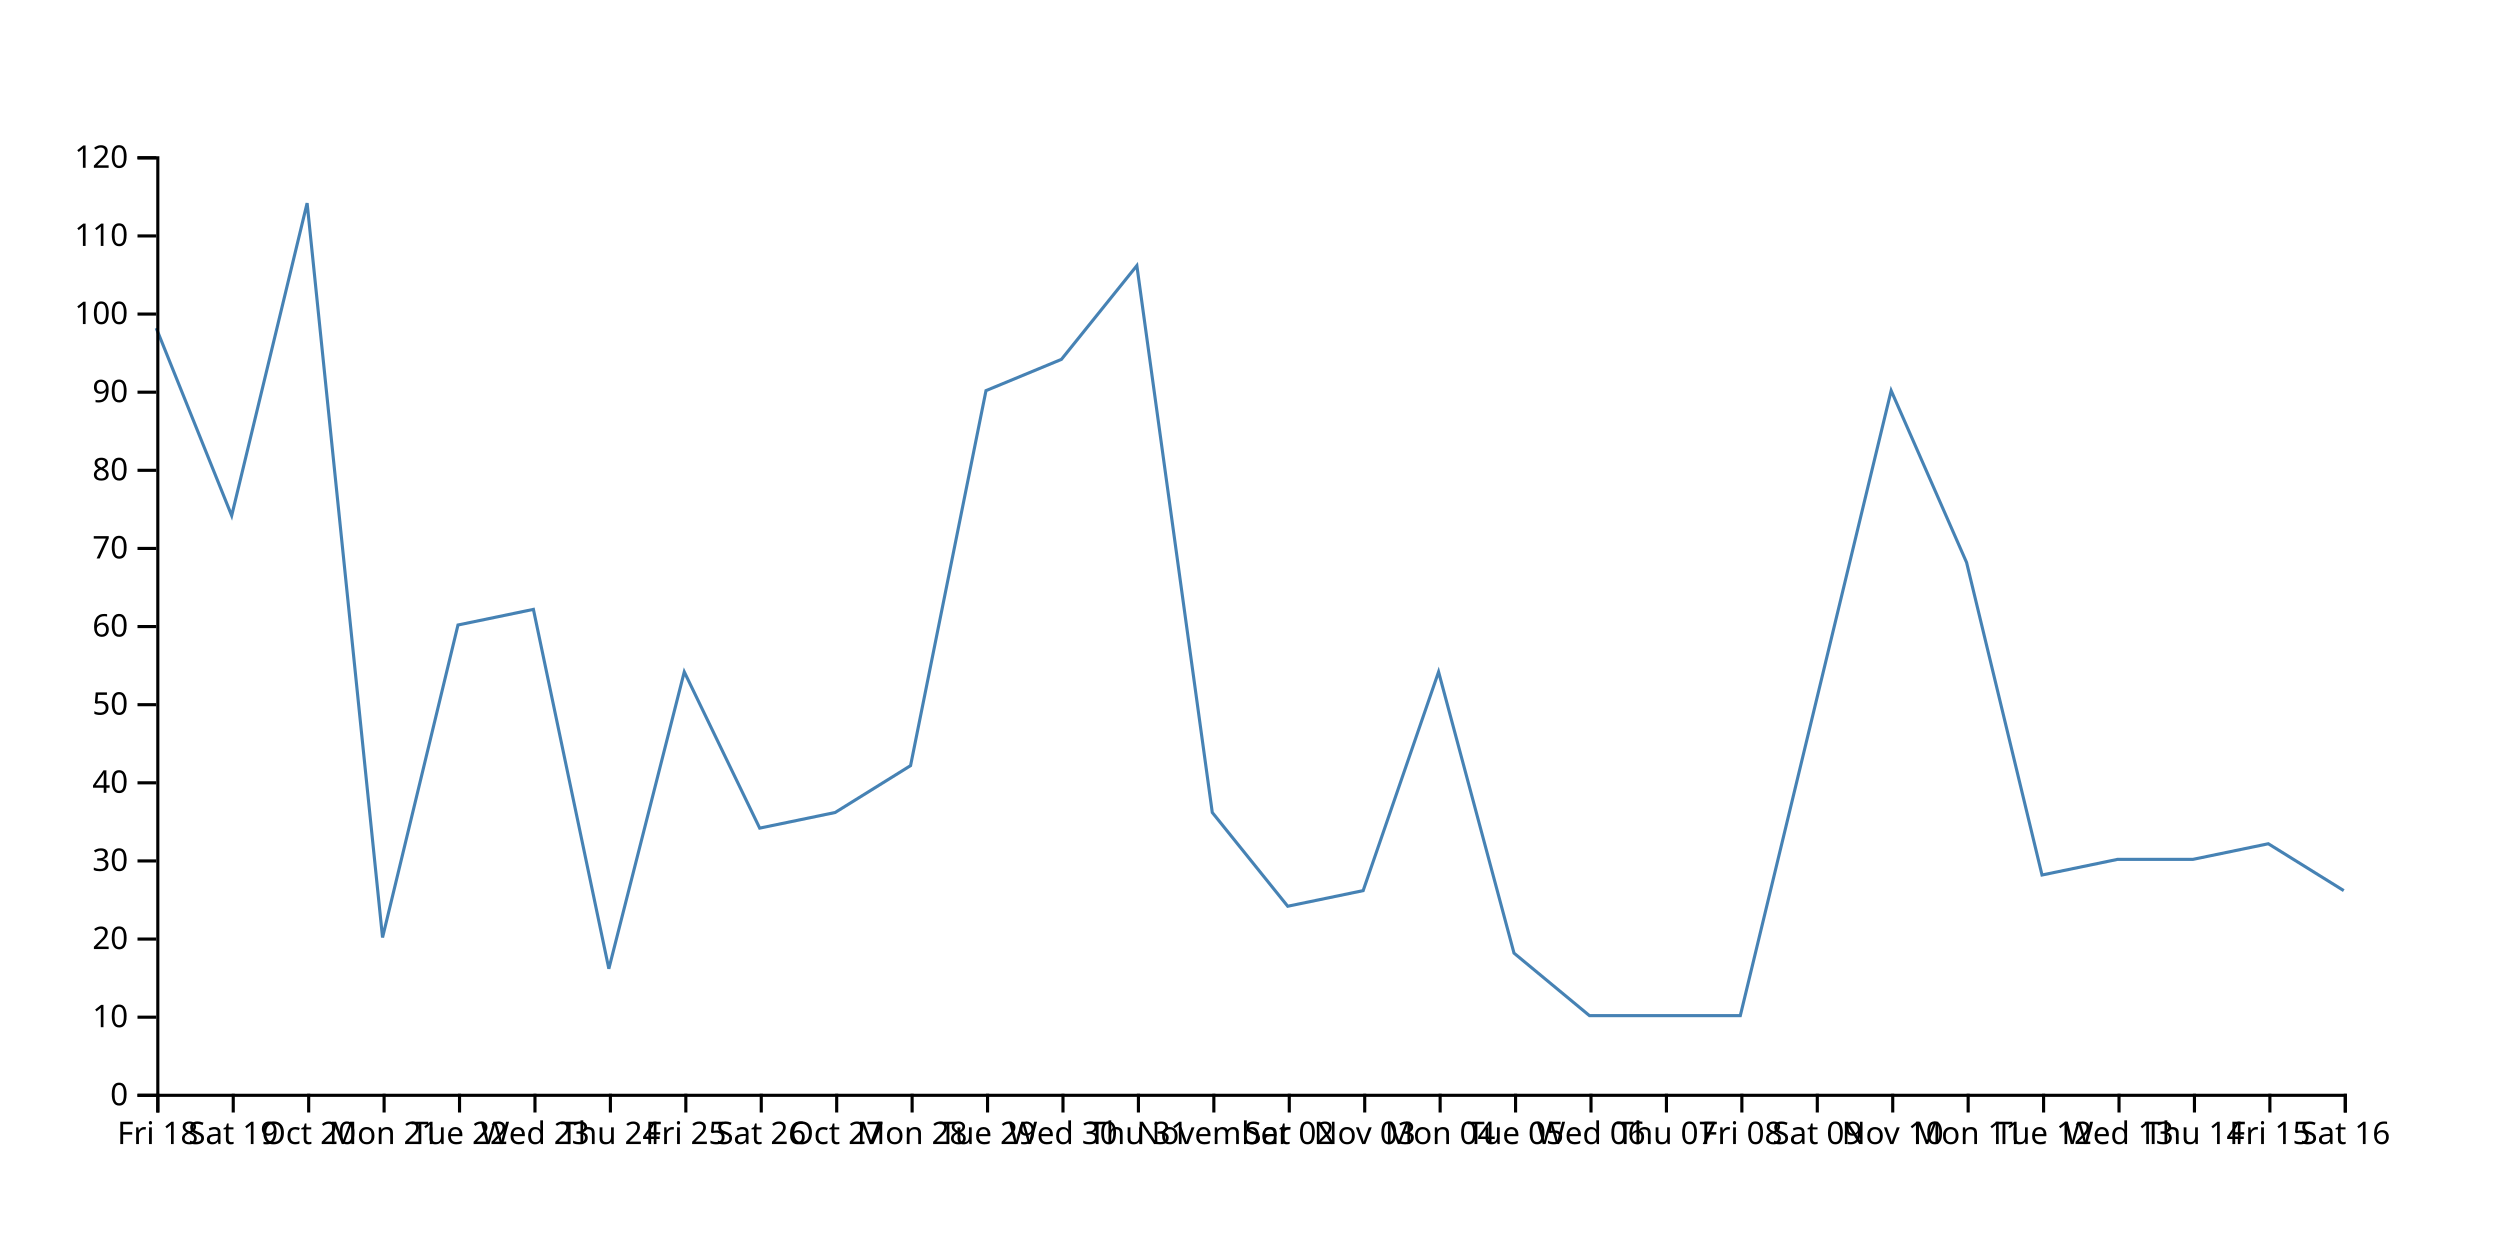
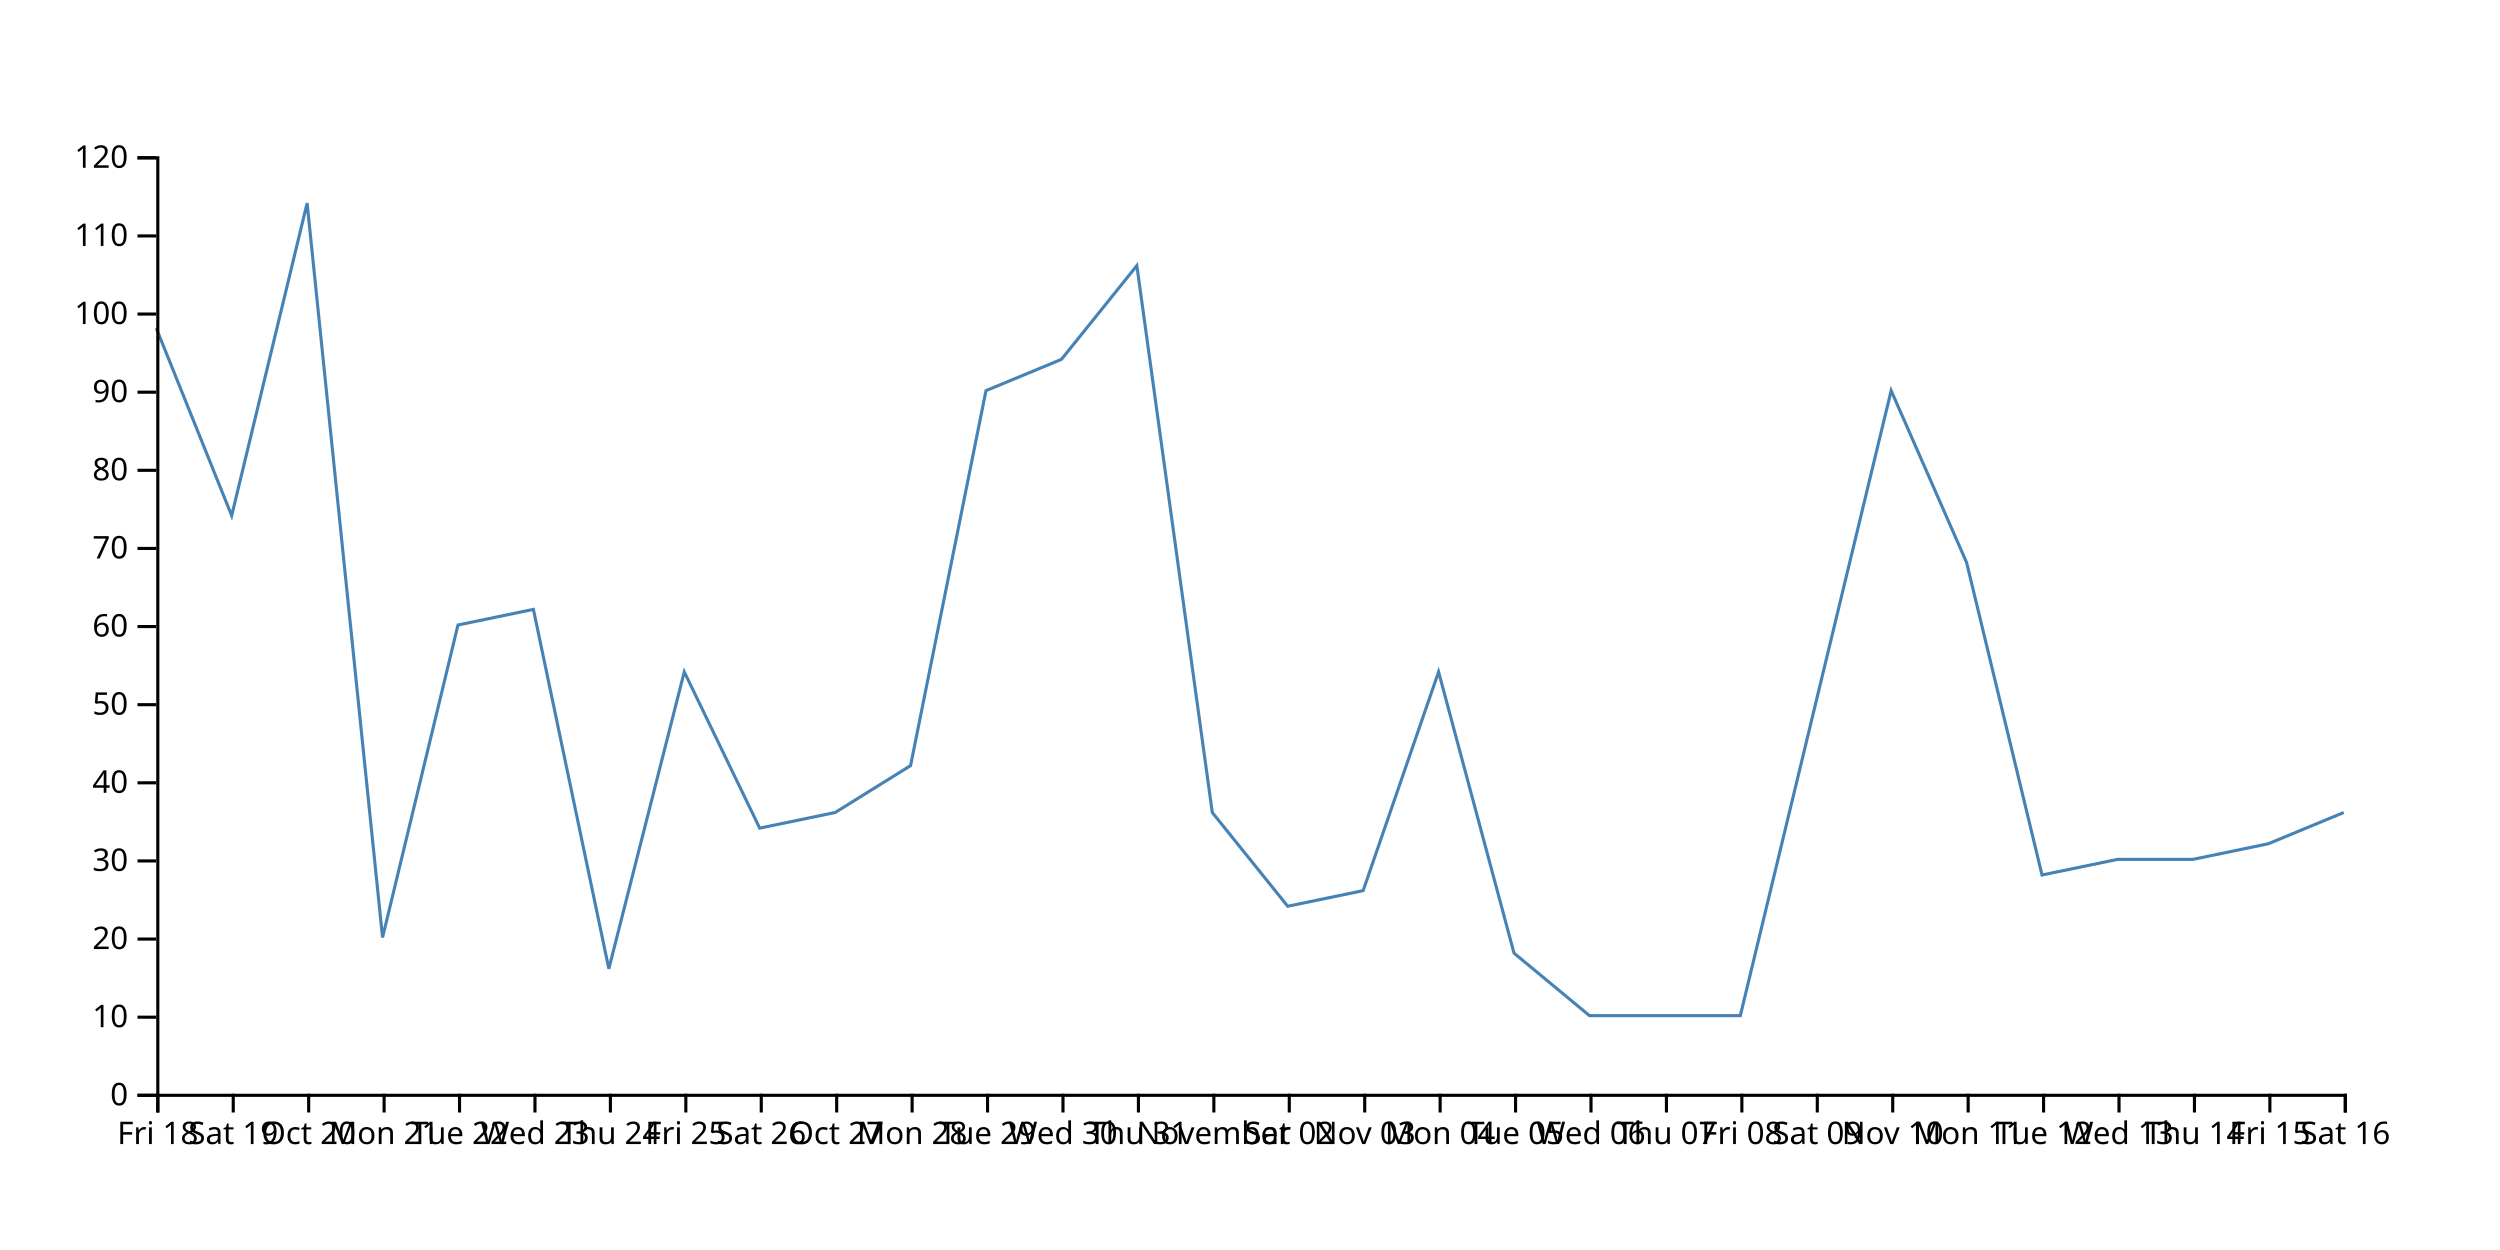
<svg xmlns="http://www.w3.org/2000/svg" width="800" height="400">
-   <path d="M750,285L725.862,270L701.724,275L677.586,275L653.448,280L629.31,180L605.172,125L581.034,225L556.897,325L532.759,325L508.621,325L484.483,305L460.345,215L436.207,285L412.069,290L387.931,260L363.793,85L339.655,115L315.517,125L291.379,245L267.241,260L243.103,265L218.966,215L194.828,310L170.69,195L146.552,200L122.414,300L98.276,65L74.138,165L50,105" fill="none" stroke="steelblue" />
+   <path d="M750,260L725.862,270L701.724,275L677.586,275L653.448,280L629.31,180L605.172,125L581.034,225L556.897,325L532.759,325L508.621,325L484.483,305L460.345,215L436.207,285L412.069,290L387.931,260L363.793,85L339.655,115L315.517,125L291.379,245L267.241,260L243.103,265L218.966,215L194.828,310L170.69,195L146.552,200L122.414,300L98.276,65L74.138,165L50,105" fill="none" stroke="steelblue" />
  <g transform="translate(0,350)" fill="none" font-size="10" font-family="sans-serif" text-anchor="middle">
    <path class="domain" stroke="currentColor" d="M50.5,6V0.5H750.5V6" />
    <g class="tick" opacity="1" transform="translate(50.5,0)">
      <line stroke="currentColor" y2="6" />
      <text fill="currentColor" y="9" dy="0.71em">Fri 18</text>
    </g>
    <g class="tick" opacity="1" transform="translate(74.63793,0)">
      <line stroke="currentColor" y2="6" />
      <text fill="currentColor" y="9" dy="0.71em">Sat 19</text>
    </g>
    <g class="tick" opacity="1" transform="translate(98.77586,0)">
      <line stroke="currentColor" y2="6" />
      <text fill="currentColor" y="9" dy="0.71em">Oct 20</text>
    </g>
    <g class="tick" opacity="1" transform="translate(122.9138,0)">
      <line stroke="currentColor" y2="6" />
      <text fill="currentColor" y="9" dy="0.71em">Mon 21</text>
    </g>
    <g class="tick" opacity="1" transform="translate(147.0517,0)">
      <line stroke="currentColor" y2="6" />
      <text fill="currentColor" y="9" dy="0.71em">Tue 22</text>
    </g>
    <g class="tick" opacity="1" transform="translate(171.1897,0)">
      <line stroke="currentColor" y2="6" />
      <text fill="currentColor" y="9" dy="0.71em">Wed 23</text>
    </g>
    <g class="tick" opacity="1" transform="translate(195.3276,0)">
      <line stroke="currentColor" y2="6" />
      <text fill="currentColor" y="9" dy="0.71em">Thu 24</text>
    </g>
    <g class="tick" opacity="1" transform="translate(219.4655,0)">
      <line stroke="currentColor" y2="6" />
      <text fill="currentColor" y="9" dy="0.71em">Fri 25</text>
    </g>
    <g class="tick" opacity="1" transform="translate(243.6034,0)">
      <line stroke="currentColor" y2="6" />
      <text fill="currentColor" y="9" dy="0.71em">Sat 26</text>
    </g>
    <g class="tick" opacity="1" transform="translate(267.7414,0)">
      <line stroke="currentColor" y2="6" />
      <text fill="currentColor" y="9" dy="0.71em">Oct 27</text>
    </g>
    <g class="tick" opacity="1" transform="translate(291.8793,0)">
      <line stroke="currentColor" y2="6" />
      <text fill="currentColor" y="9" dy="0.71em">Mon 28</text>
    </g>
    <g class="tick" opacity="1" transform="translate(316.0172,0)">
      <line stroke="currentColor" y2="6" />
      <text fill="currentColor" y="9" dy="0.71em">Tue 29</text>
    </g>
    <g class="tick" opacity="1" transform="translate(340.1552,0)">
      <line stroke="currentColor" y2="6" />
      <text fill="currentColor" y="9" dy="0.71em">Wed 30</text>
    </g>
    <g class="tick" opacity="1" transform="translate(364.2931,0)">
      <line stroke="currentColor" y2="6" />
      <text fill="currentColor" y="9" dy="0.71em">Thu 31</text>
    </g>
    <g class="tick" opacity="1" transform="translate(388.431,0)">
      <line stroke="currentColor" y2="6" />
      <text fill="currentColor" y="9" dy="0.71em">November</text>
    </g>
    <g class="tick" opacity="1" transform="translate(412.569,0)">
      <line stroke="currentColor" y2="6" />
      <text fill="currentColor" y="9" dy="0.71em">Sat 02</text>
    </g>
    <g class="tick" opacity="1" transform="translate(436.7069,0)">
      <line stroke="currentColor" y2="6" />
      <text fill="currentColor" y="9" dy="0.71em">Nov 03</text>
    </g>
    <g class="tick" opacity="1" transform="translate(460.8448,0)">
      <line stroke="currentColor" y2="6" />
      <text fill="currentColor" y="9" dy="0.71em">Mon 04</text>
    </g>
    <g class="tick" opacity="1" transform="translate(484.9828,0)">
      <line stroke="currentColor" y2="6" />
      <text fill="currentColor" y="9" dy="0.71em">Tue 05</text>
    </g>
    <g class="tick" opacity="1" transform="translate(509.1207,0)">
      <line stroke="currentColor" y2="6" />
      <text fill="currentColor" y="9" dy="0.71em">Wed 06</text>
    </g>
    <g class="tick" opacity="1" transform="translate(533.2586,0)">
      <line stroke="currentColor" y2="6" />
      <text fill="currentColor" y="9" dy="0.71em">Thu 07</text>
    </g>
    <g class="tick" opacity="1" transform="translate(557.3966,0)">
      <line stroke="currentColor" y2="6" />
      <text fill="currentColor" y="9" dy="0.71em">Fri 08</text>
    </g>
    <g class="tick" opacity="1" transform="translate(581.5345,0)">
      <line stroke="currentColor" y2="6" />
      <text fill="currentColor" y="9" dy="0.71em">Sat 09</text>
    </g>
    <g class="tick" opacity="1" transform="translate(605.6724,0)">
      <line stroke="currentColor" y2="6" />
      <text fill="currentColor" y="9" dy="0.71em">Nov 10</text>
    </g>
    <g class="tick" opacity="1" transform="translate(629.8103,0)">
      <line stroke="currentColor" y2="6" />
      <text fill="currentColor" y="9" dy="0.71em">Mon 11</text>
    </g>
    <g class="tick" opacity="1" transform="translate(653.9483,0)">
      <line stroke="currentColor" y2="6" />
      <text fill="currentColor" y="9" dy="0.71em">Tue 12</text>
    </g>
    <g class="tick" opacity="1" transform="translate(678.0862,0)">
      <line stroke="currentColor" y2="6" />
      <text fill="currentColor" y="9" dy="0.71em">Wed 13</text>
    </g>
    <g class="tick" opacity="1" transform="translate(702.2241,0)">
      <line stroke="currentColor" y2="6" />
      <text fill="currentColor" y="9" dy="0.71em">Thu 14</text>
    </g>
    <g class="tick" opacity="1" transform="translate(726.3621,0)">
      <line stroke="currentColor" y2="6" />
      <text fill="currentColor" y="9" dy="0.71em">Fri 15</text>
    </g>
    <g class="tick" opacity="1" transform="translate(750.5,0)">
      <line stroke="currentColor" y2="6" />
      <text fill="currentColor" y="9" dy="0.71em">Sat 16</text>
    </g>
  </g>
  <g transform="translate(50,0)" fill="none" font-size="10" font-family="sans-serif" text-anchor="end">
    <path class="domain" stroke="currentColor" d="M-6,350.5H0.5V50.5H-6" />
    <g class="tick" opacity="1" transform="translate(0,350.5)">
      <line stroke="currentColor" x2="-6" />
      <text fill="currentColor" x="-9" dy="0.32em">0</text>
    </g>
    <g class="tick" opacity="1" transform="translate(0,325.5)">
      <line stroke="currentColor" x2="-6" />
      <text fill="currentColor" x="-9" dy="0.32em">10</text>
    </g>
    <g class="tick" opacity="1" transform="translate(0,300.5)">
      <line stroke="currentColor" x2="-6" />
      <text fill="currentColor" x="-9" dy="0.32em">20</text>
    </g>
    <g class="tick" opacity="1" transform="translate(0,275.5)">
      <line stroke="currentColor" x2="-6" />
      <text fill="currentColor" x="-9" dy="0.32em">30</text>
    </g>
    <g class="tick" opacity="1" transform="translate(0,250.5)">
      <line stroke="currentColor" x2="-6" />
      <text fill="currentColor" x="-9" dy="0.32em">40</text>
    </g>
    <g class="tick" opacity="1" transform="translate(0,225.5)">
      <line stroke="currentColor" x2="-6" />
      <text fill="currentColor" x="-9" dy="0.32em">50</text>
    </g>
    <g class="tick" opacity="1" transform="translate(0,200.5)">
      <line stroke="currentColor" x2="-6" />
      <text fill="currentColor" x="-9" dy="0.32em">60</text>
    </g>
    <g class="tick" opacity="1" transform="translate(0,175.5)">
      <line stroke="currentColor" x2="-6" />
      <text fill="currentColor" x="-9" dy="0.32em">70</text>
    </g>
    <g class="tick" opacity="1" transform="translate(0,150.5)">
      <line stroke="currentColor" x2="-6" />
      <text fill="currentColor" x="-9" dy="0.32em">80</text>
    </g>
    <g class="tick" opacity="1" transform="translate(0,125.5)">
      <line stroke="currentColor" x2="-6" />
      <text fill="currentColor" x="-9" dy="0.32em">90</text>
    </g>
    <g class="tick" opacity="1" transform="translate(0,100.5)">
      <line stroke="currentColor" x2="-6" />
      <text fill="currentColor" x="-9" dy="0.32em">100</text>
    </g>
    <g class="tick" opacity="1" transform="translate(0,75.5)">
      <line stroke="currentColor" x2="-6" />
      <text fill="currentColor" x="-9" dy="0.32em">110</text>
    </g>
    <g class="tick" opacity="1" transform="translate(0,50.5)">
      <line stroke="currentColor" x2="-6" />
      <text fill="currentColor" x="-9" dy="0.32em">120</text>
    </g>
  </g>
</svg>
